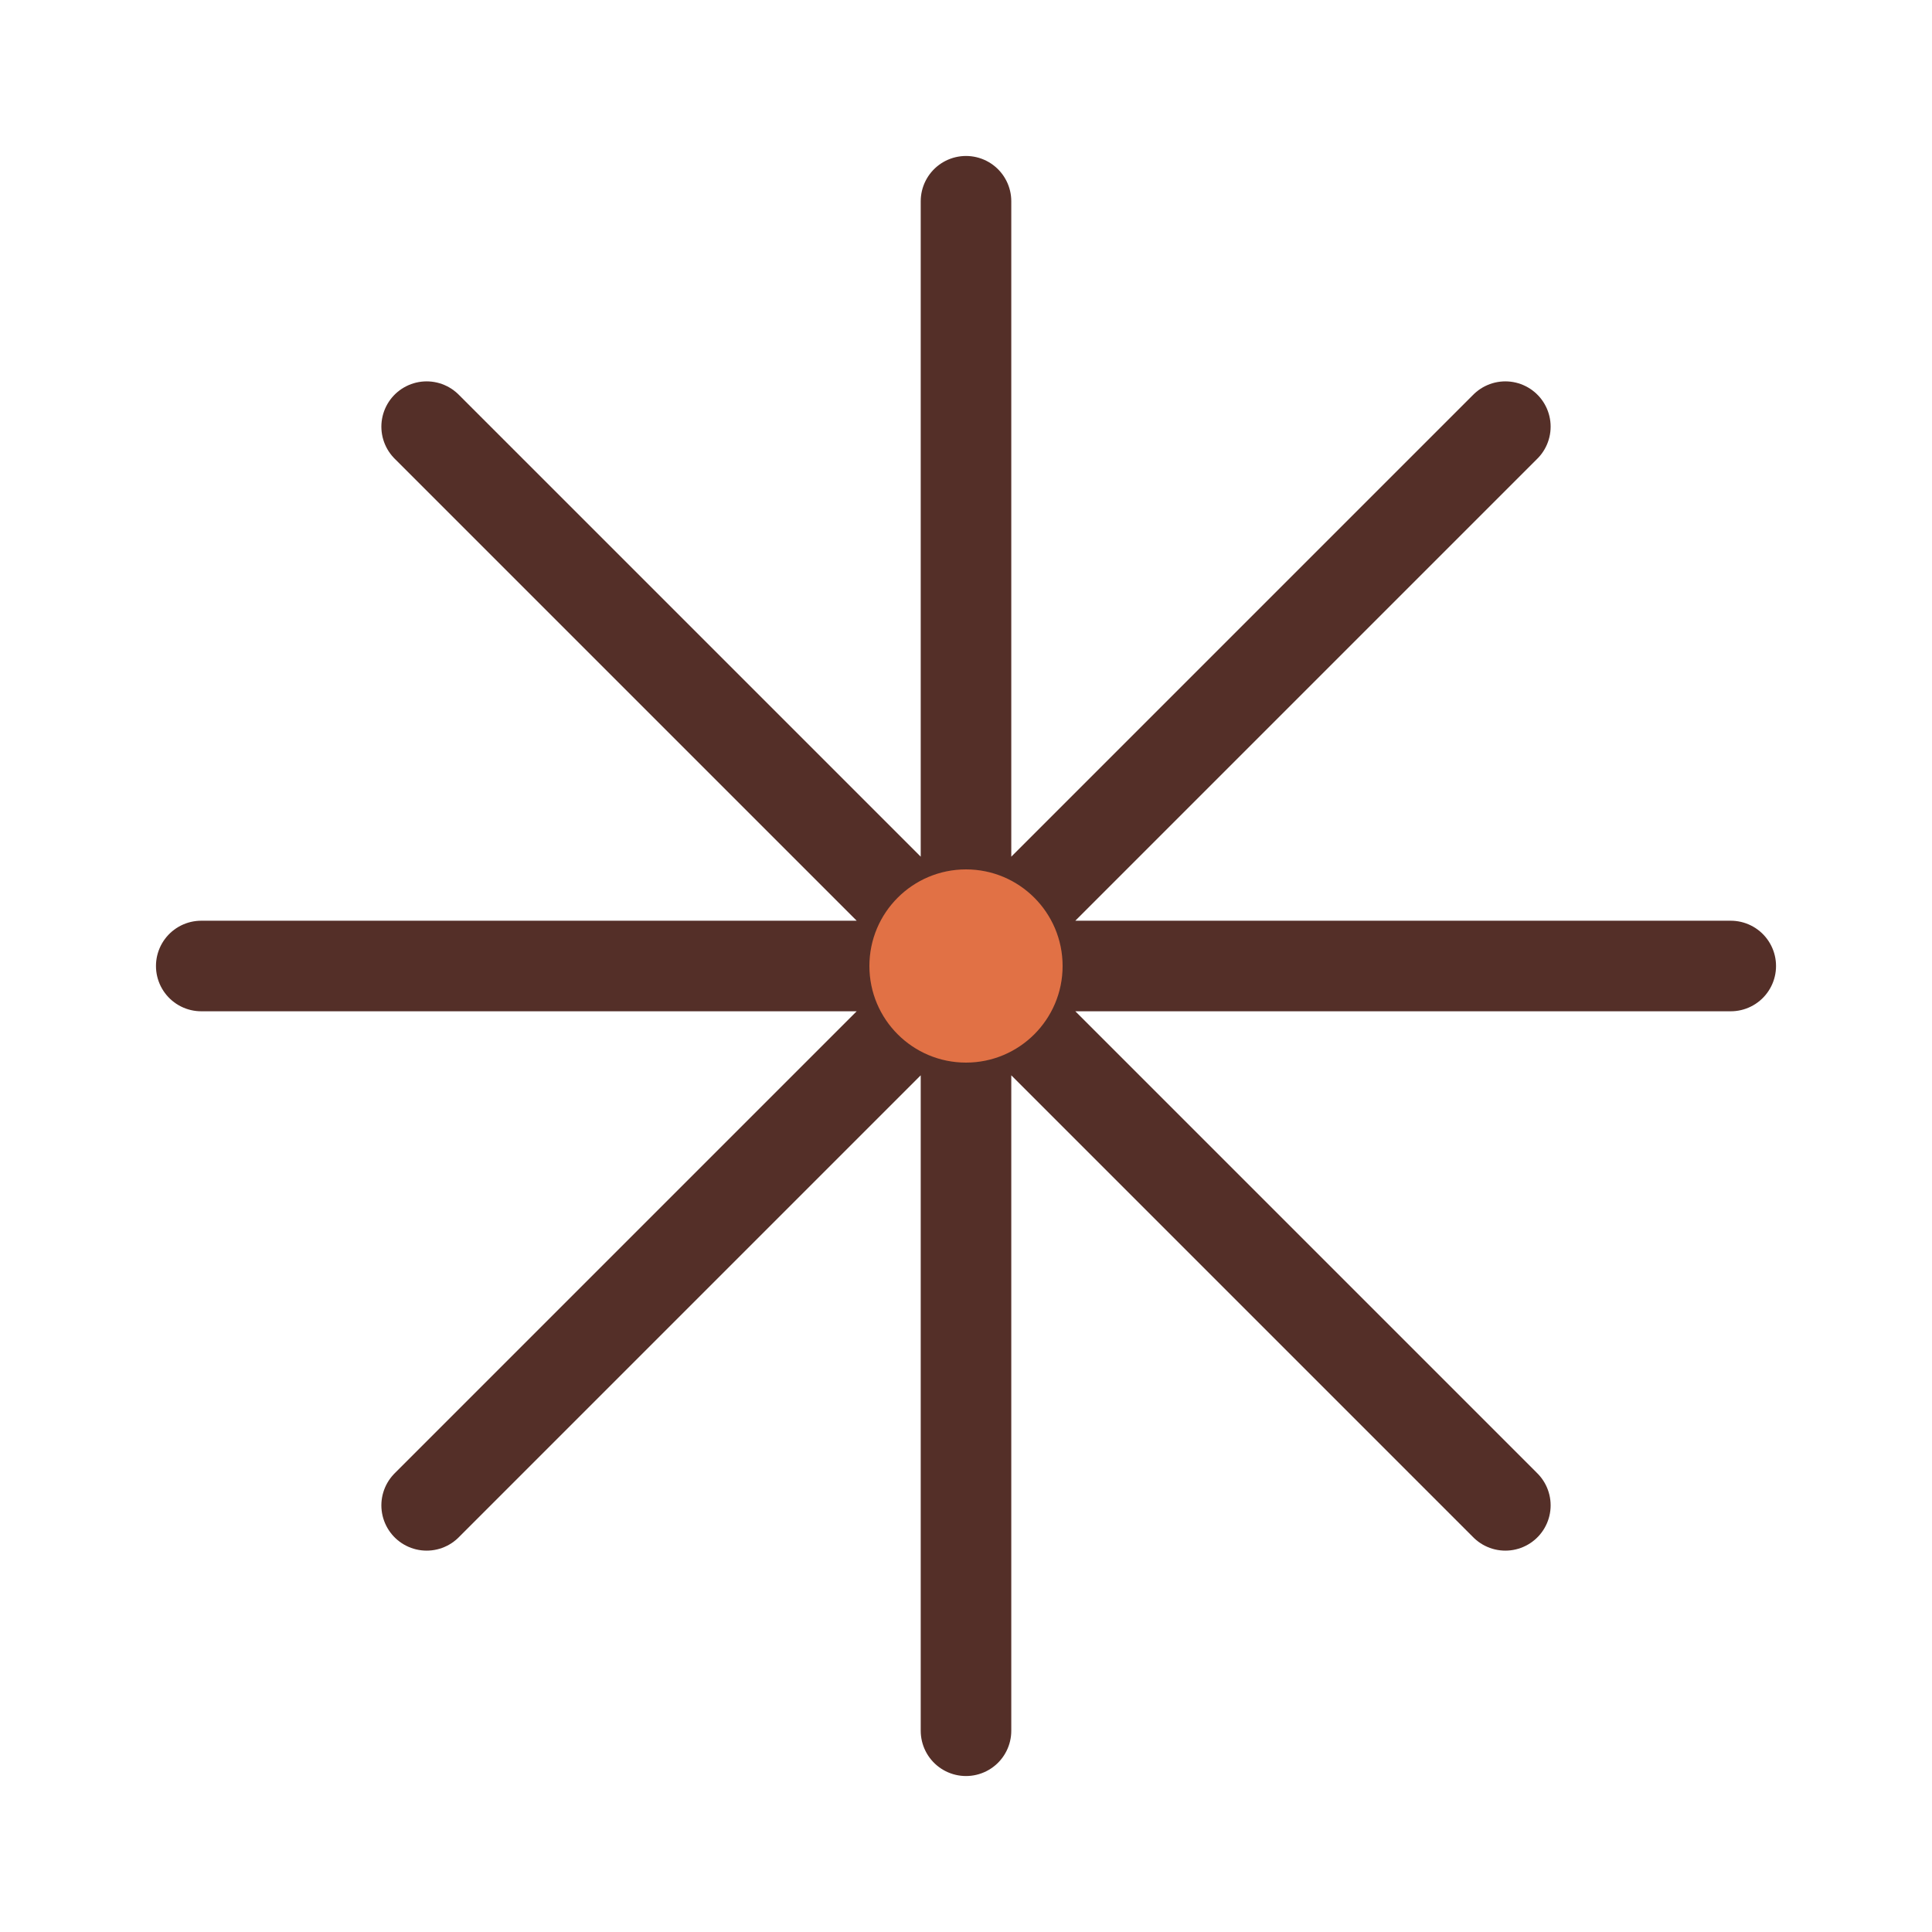
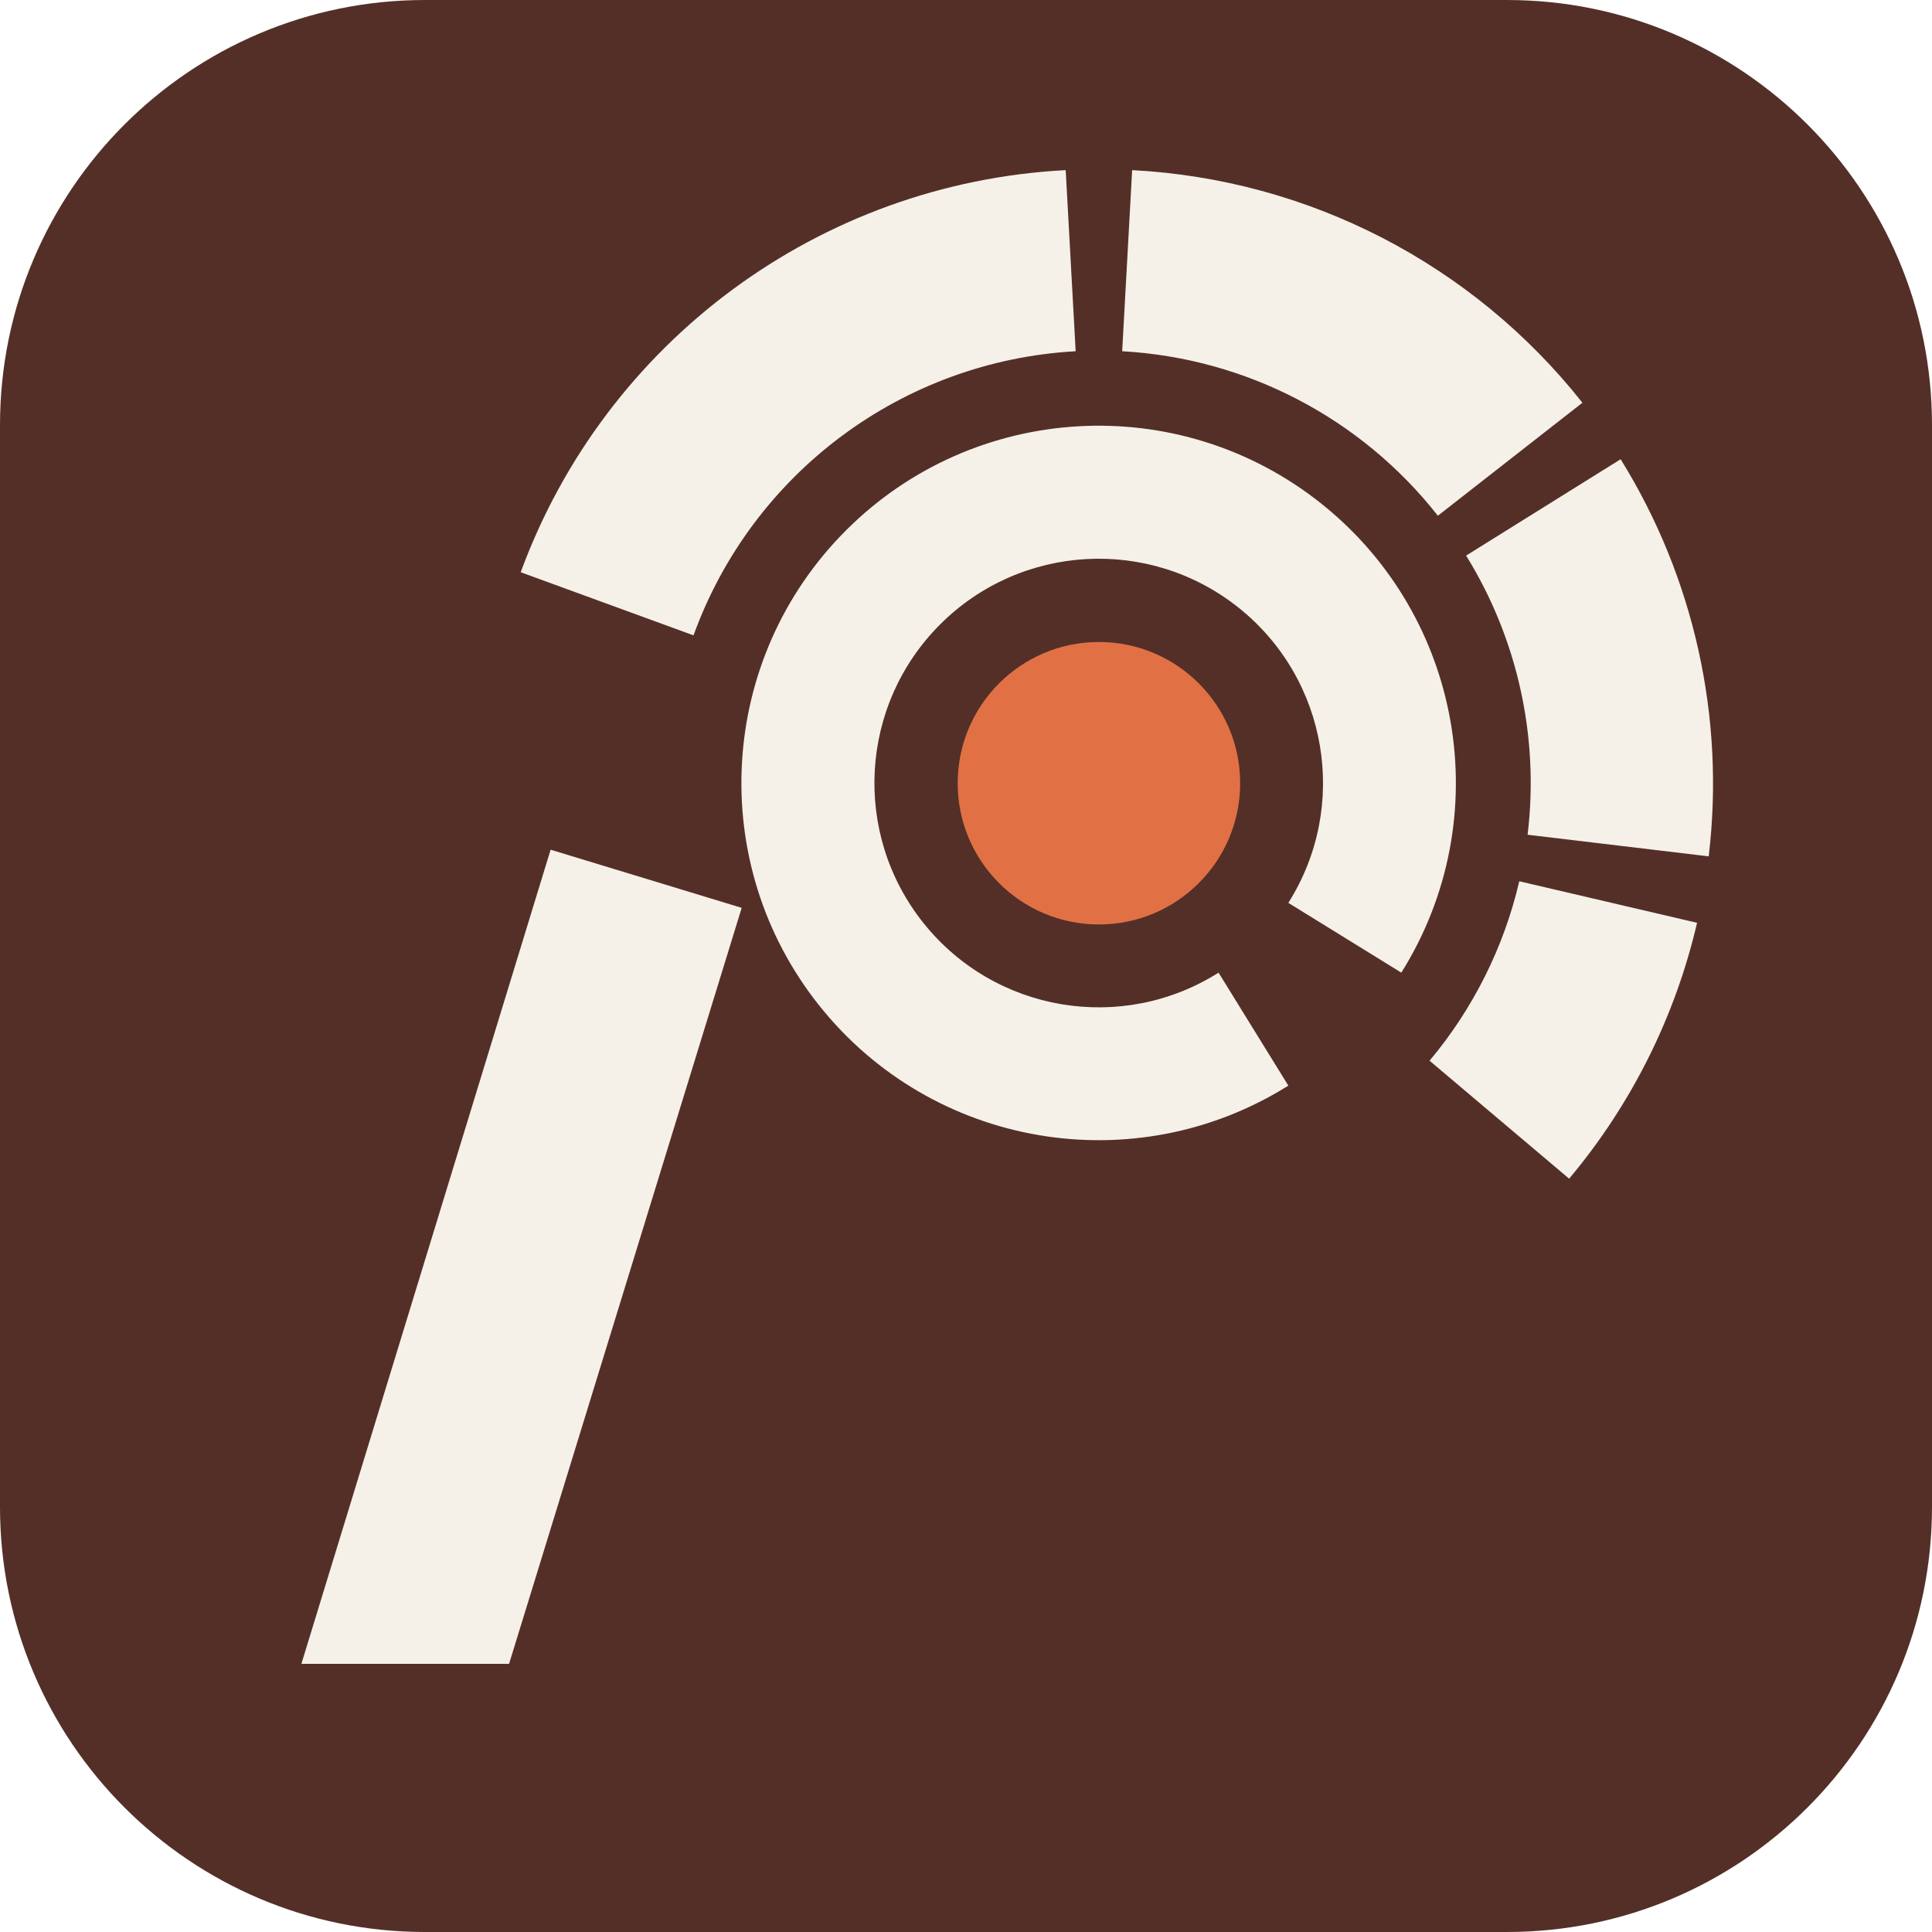
- <svg xmlns="http://www.w3.org/2000/svg" viewBox="0 0 48 48" fill="none">
-   <g stroke="#542f28" stroke-linecap="round" stroke-width="2.25">
-     <path d="M24 5v38M5 24h38M10.6 10.6l26.8 26.8M37.4 10.6 10.6 37.4" />
+ <svg xmlns="http://www.w3.org/2000/svg" viewBox="0 0 100 100">
+   <rect width="100" height="100" rx="22" fill="#542f28" />
+   <g transform="translate(50 50) scale(.86) translate(-50 -51)">
+     <path fill="#f5f1e9" d="M23.2 27.3A37 37 0 0 1 56.0 3.1L56.6 14.0A26 26 0 0 0 33.6 31.1ZM60.0 3.1A37 37 0 0 1 87.1 17.1L78.4 23.9A26 26 0 0 0 59.4 14.0ZM89.4 20.5A37 37 0 0 1 94.7 44.4L83.8 43.1A26 26 0 0 0 80.1 26.3ZM94.0 48.4A37 37 0 0 1 86.3 63.8L77.9 56.7A26 26 0 0 0 83.3 45.9ZM69.4 58.2A21.5 21.5 0 1 1 76.2 51.4L69.4 47.2A13.5 13.5 0 1 0 65.2 51.4ZM25 44 36.5 47.5 22.5 93 10 93Z" />
+     <circle cx="58" cy="40" r="8.5" fill="#e17145" />
  </g>
-   <circle cx="24" cy="24" r="2.4" fill="#e17145" />
</svg>
